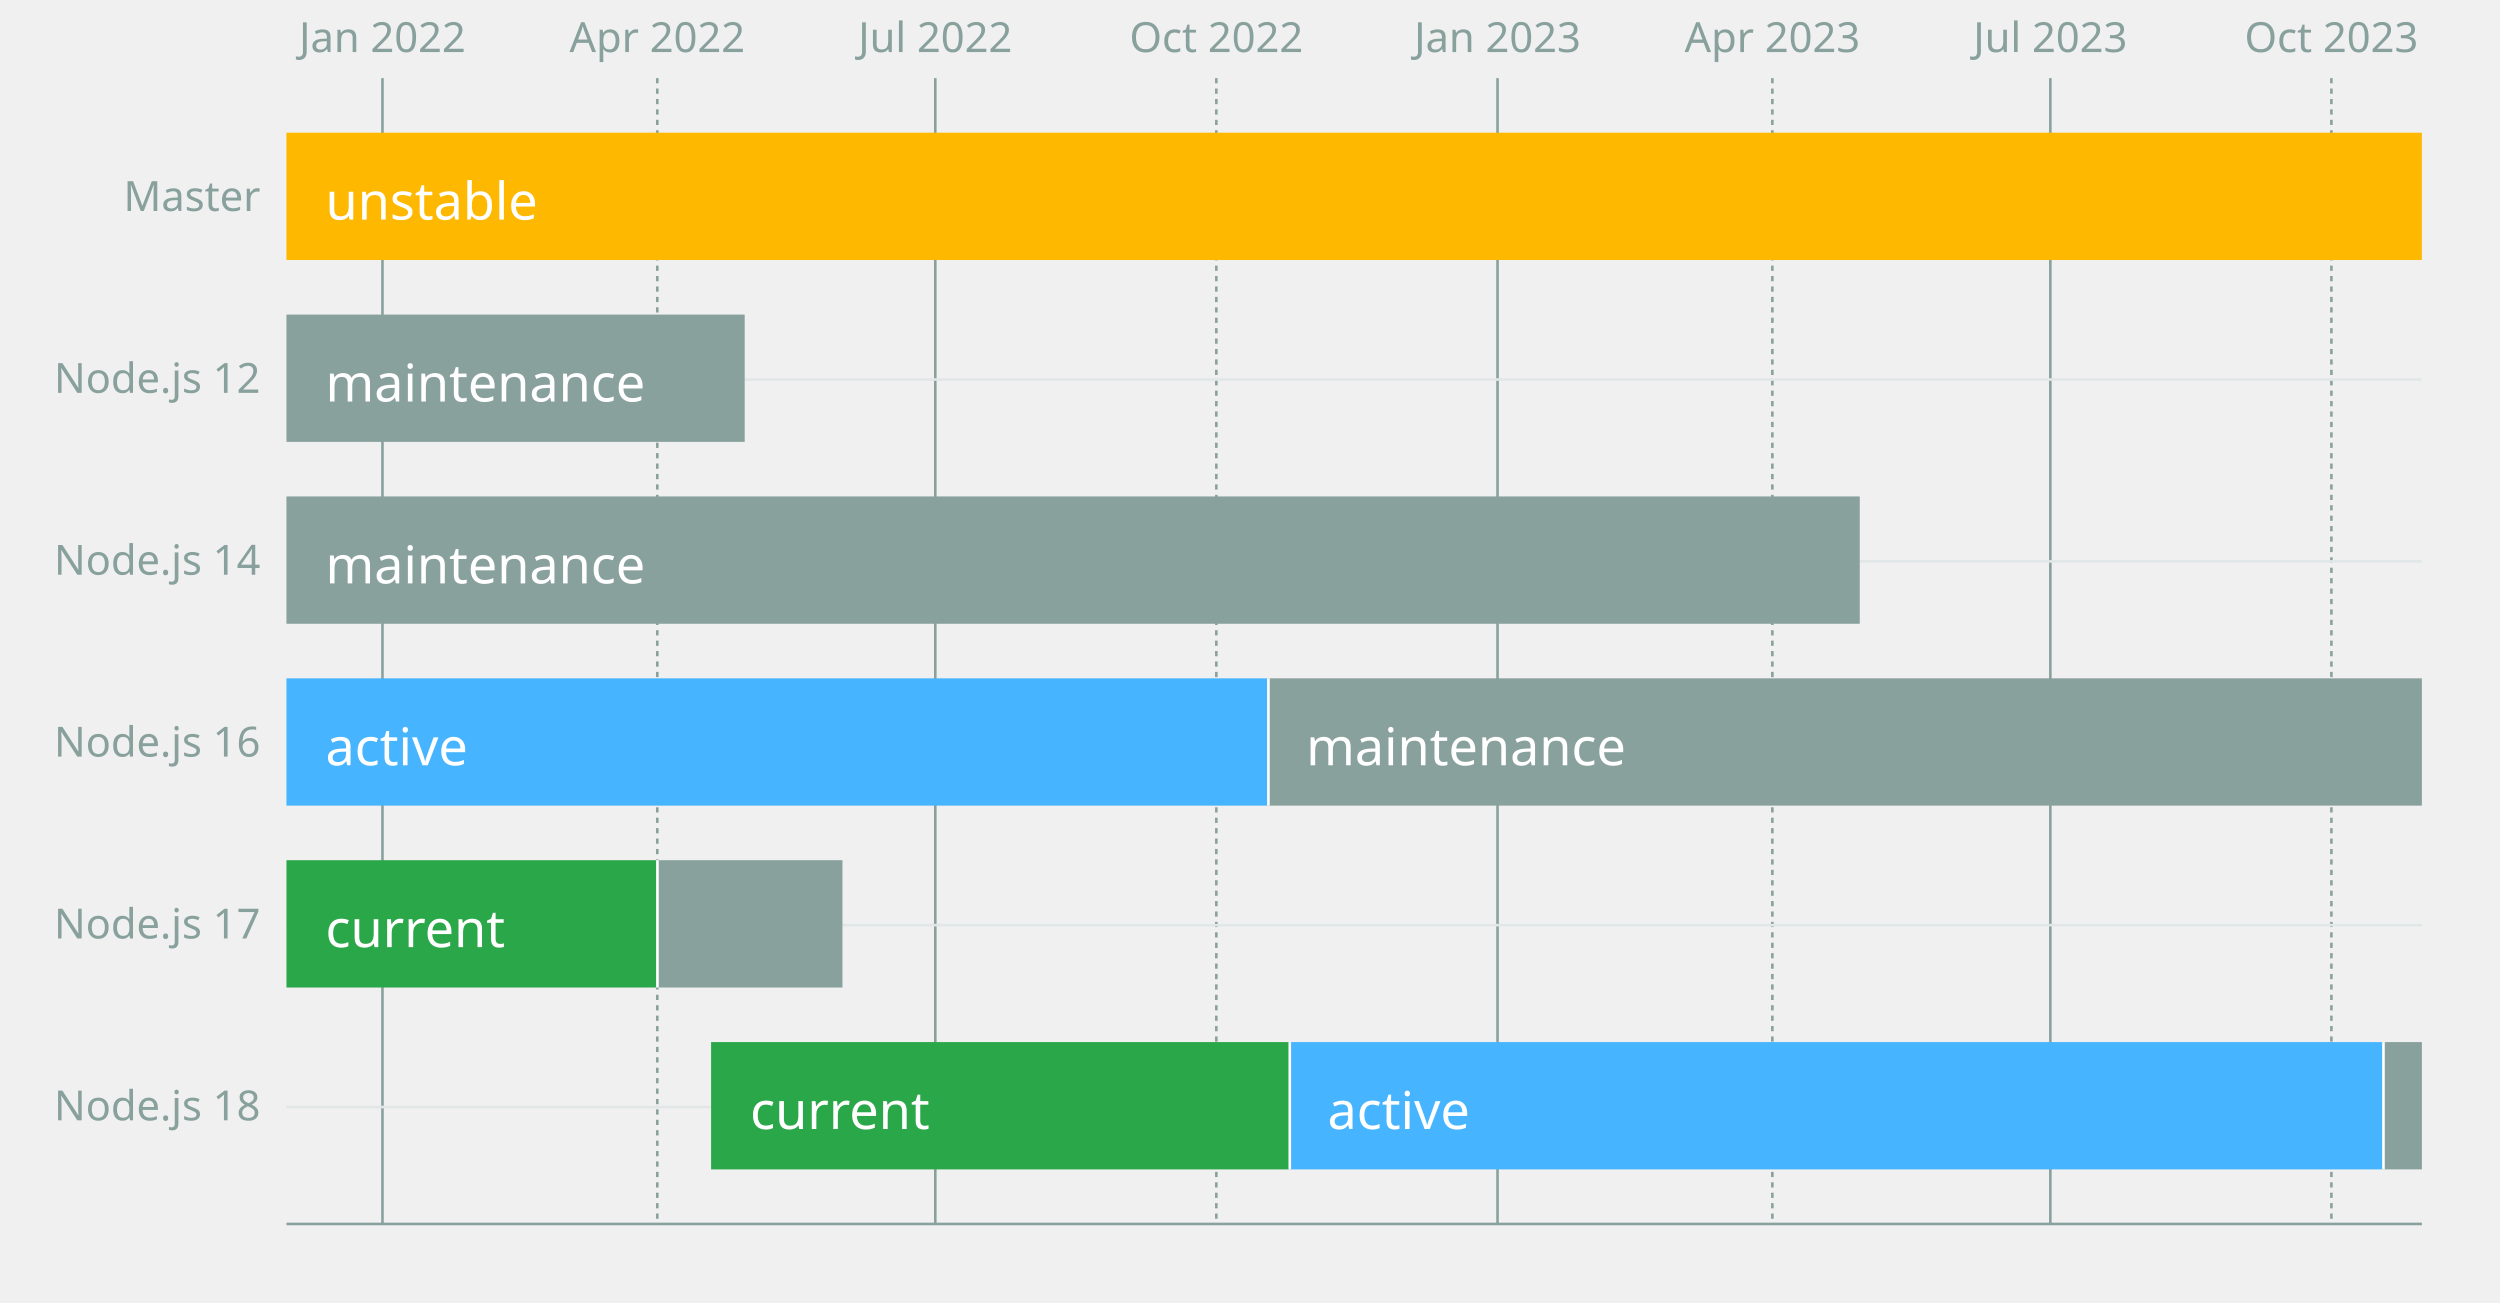
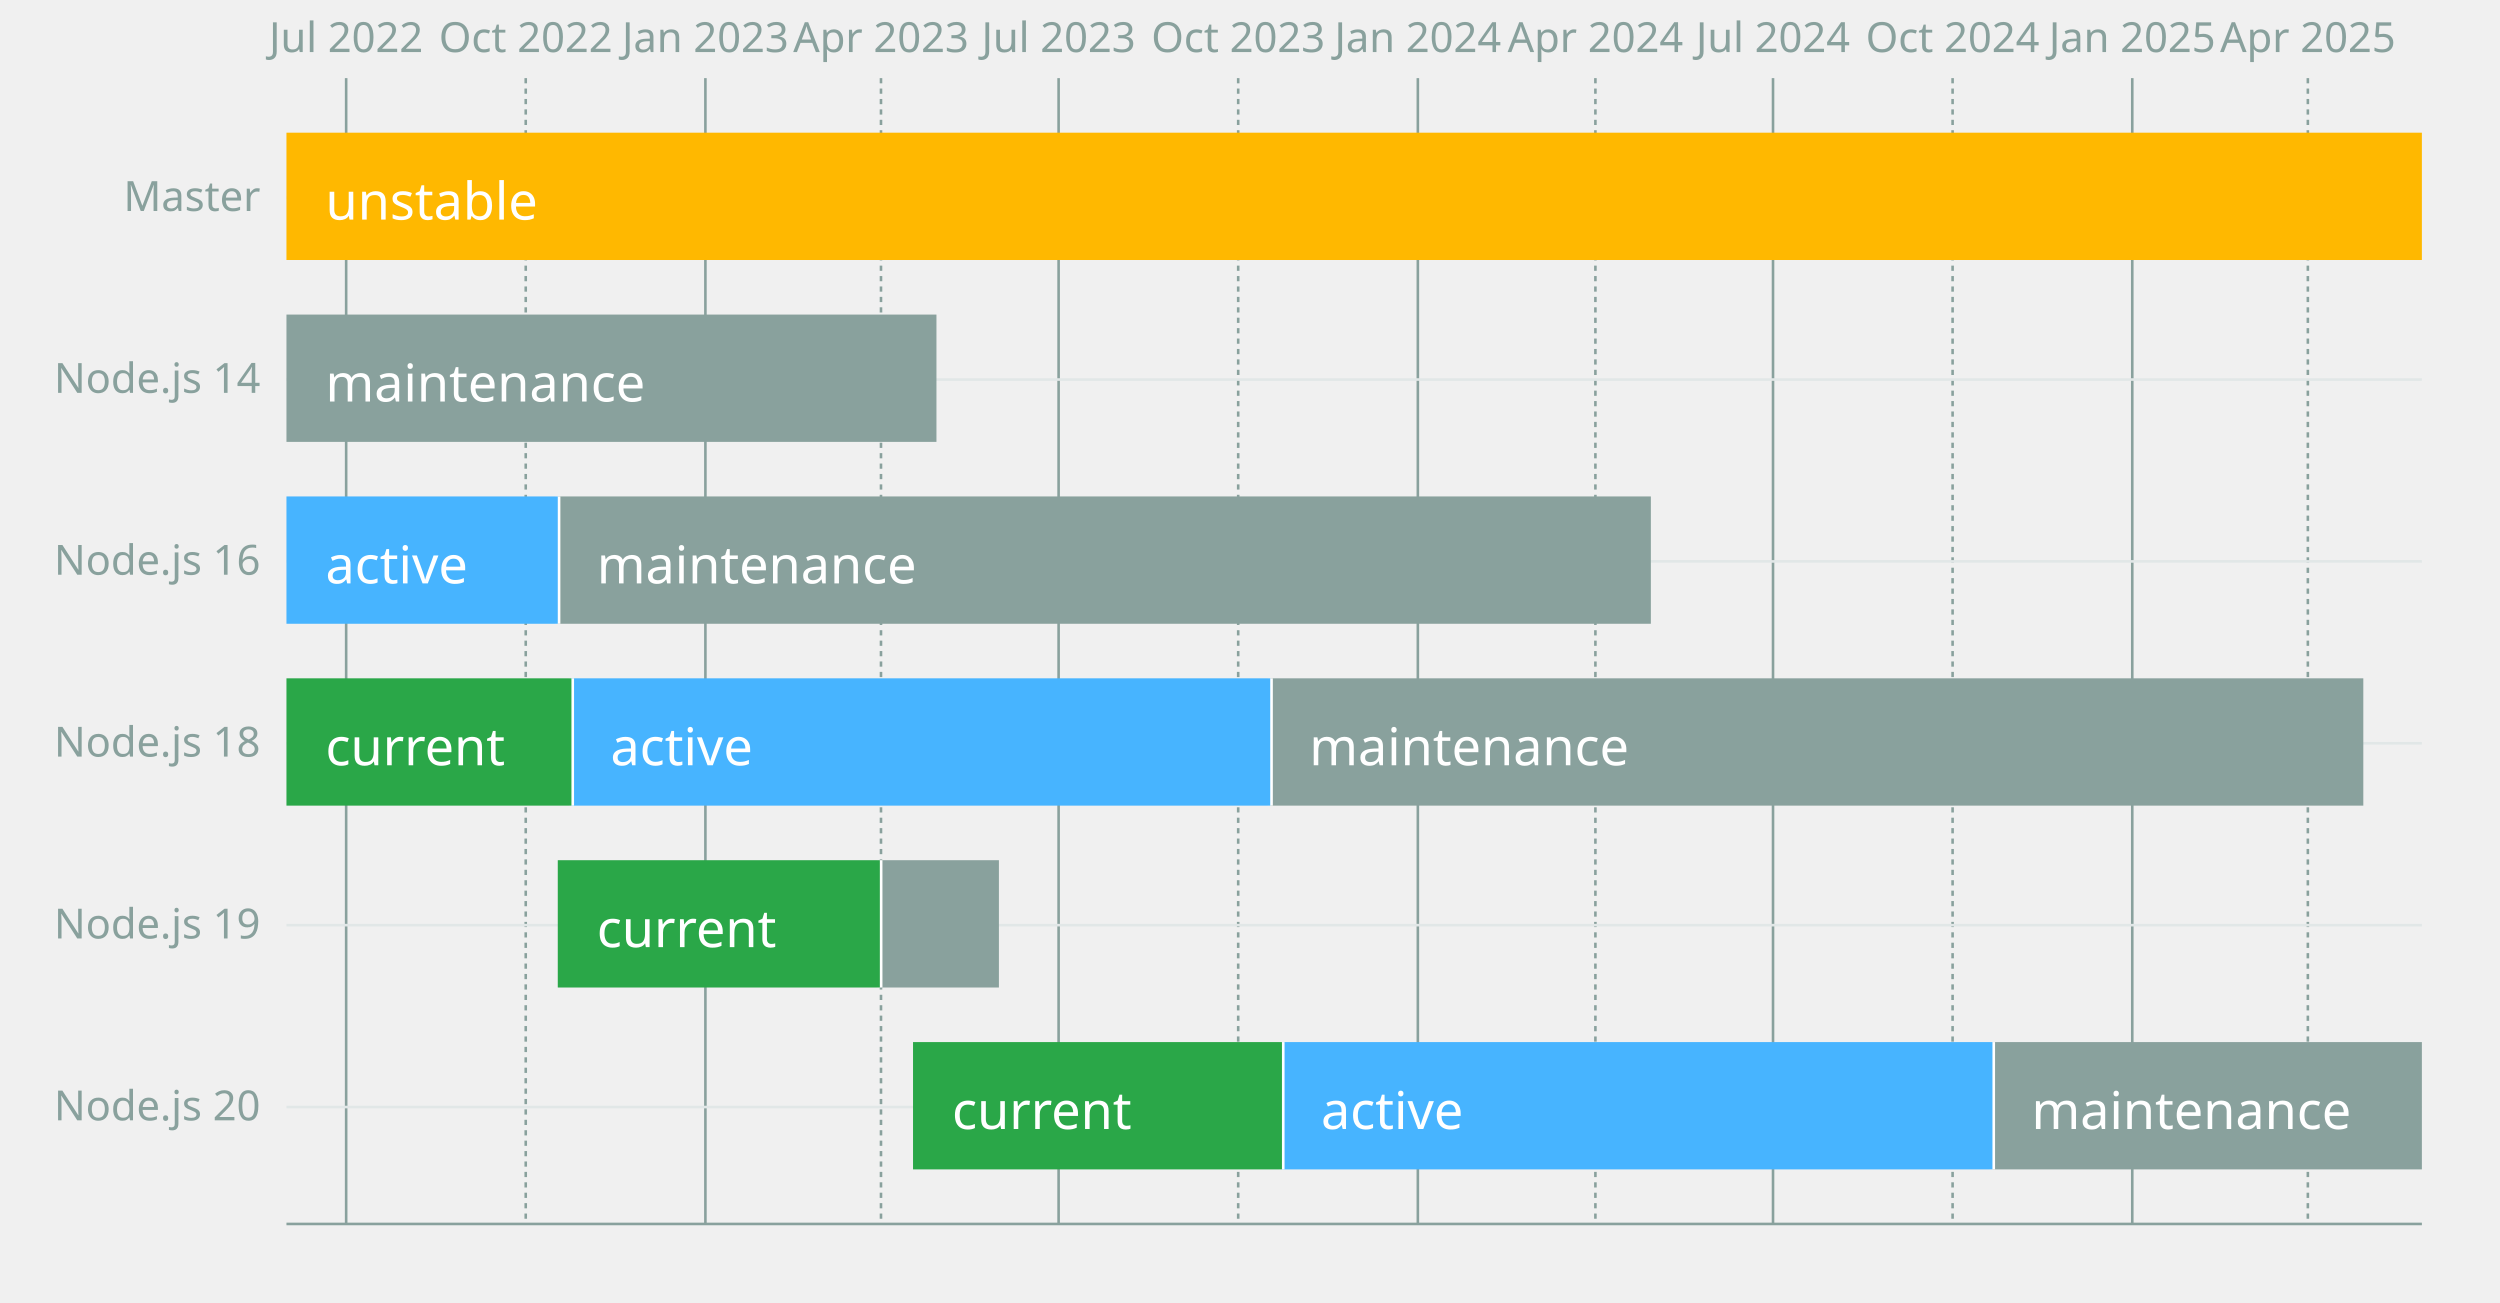
<svg xmlns="http://www.w3.org/2000/svg" width="960" height="500">
  <defs>
    <style>.current{fill:#2aa748}.active{fill:#47b4ff}.maintenance,.tick text{fill:#89a19d}.unstable{fill:#ffb800}.bar-join,.label{fill:#fff}.bar-join.current{display:none}.tick text{font:16px sans-serif}.axis--y .tick text{text-anchor:end}.label{font:20px sans-serif;font-weight:100;text-anchor:start;dominant-baseline:middle;text-transform:uppercase}</style>
  </defs>
  <g id="bar-container">
    <g class="axis axis--x" fill="none" font-size="10" font-family="sans-serif" text-anchor="middle">
      <g class="tick">
-         <path stroke="#89a19d" d="M.5 0v440" transform="translate(146.366 30)" />
-         <text fill="#000" x=".5" dy="-10" transform="translate(146.366 30)">Jan 2022</text>
+         <path stroke="#89a19d" d="M.5 0v440" transform="translate(132.424 30)" />
+         <text fill="#000" x=".5" dy="-10" transform="translate(132.424 30)">Jul 2022</text>
      </g>
      <g class="tick">
-         <path stroke="#89a19d" stroke-dasharray="2,2" d="M.5 0v440" transform="translate(251.897 30)" />
-         <text fill="#000" x=".5" dy="-10" transform="translate(251.897 30)">Apr 2022</text>
+         <path stroke="#89a19d" stroke-dasharray="2,2" d="M.5 0v440" transform="translate(201.382 30)" />
+         <text fill="#000" x=".5" dy="-10" transform="translate(201.382 30)">Oct 2022</text>
      </g>
      <g class="tick">
-         <path stroke="#89a19d" d="M.5 0v440" transform="translate(358.65 30)" />
-         <text fill="#000" x=".5" dy="-10" transform="translate(358.65 30)">Jul 2022</text>
+         <path stroke="#89a19d" d="M.5 0v440" transform="translate(270.371 30)" />
+         <text fill="#000" x=".5" dy="-10" transform="translate(270.371 30)">Jan 2023</text>
      </g>
      <g class="tick">
-         <path stroke="#89a19d" stroke-dasharray="2,2" d="M.5 0v440" transform="translate(466.575 30)" />
-         <text fill="#000" x=".5" dy="-10" transform="translate(466.575 30)">Oct 2022</text>
+         <path stroke="#89a19d" stroke-dasharray="2,2" d="M.5 0v440" transform="translate(337.799 30)" />
+         <text fill="#000" x=".5" dy="-10" transform="translate(337.799 30)">Apr 2023</text>
      </g>
      <g class="tick">
-         <path stroke="#89a19d" d="M.5 0v440" transform="translate(574.55 30)" />
-         <text fill="#000" x=".5" dy="-10" transform="translate(574.55 30)">Jan 2023</text>
+         <path stroke="#89a19d" d="M.5 0v440" transform="translate(406.007 30)" />
+         <text fill="#000" x=".5" dy="-10" transform="translate(406.007 30)">Jul 2023</text>
      </g>
      <g class="tick">
-         <path stroke="#89a19d" stroke-dasharray="2,2" d="M.5 0v440" transform="translate(680.08 30)" />
-         <text fill="#000" x=".5" dy="-10" transform="translate(680.08 30)">Apr 2023</text>
+         <path stroke="#89a19d" stroke-dasharray="2,2" d="M.5 0v440" transform="translate(474.965 30)" />
+         <text fill="#000" x=".5" dy="-10" transform="translate(474.965 30)">Oct 2023</text>
      </g>
      <g class="tick">
-         <path stroke="#89a19d" d="M.5 0v440" transform="translate(786.832 30)" />
-         <text fill="#000" x=".5" dy="-10" transform="translate(786.832 30)">Jul 2023</text>
+         <path stroke="#89a19d" d="M.5 0v440" transform="translate(543.954 30)" />
+         <text fill="#000" x=".5" dy="-10" transform="translate(543.954 30)">Jan 2024</text>
      </g>
      <g class="tick">
-         <path stroke="#89a19d" stroke-dasharray="2,2" d="M.5 0v440" transform="translate(894.758 30)" />
-         <text fill="#000" x=".5" dy="-10" transform="translate(894.758 30)">Oct 2023</text>
+         <path stroke="#89a19d" stroke-dasharray="2,2" d="M.5 0v440" transform="translate(612.131 30)" />
+         <text fill="#000" x=".5" dy="-10" transform="translate(612.131 30)">Apr 2024</text>
+       </g>
+       <g class="tick">
+         <path stroke="#89a19d" d="M.5 0v440" transform="translate(680.34 30)" />
+         <text fill="#000" x=".5" dy="-10" transform="translate(680.34 30)">Jul 2024</text>
+       </g>
+       <g class="tick">
+         <path stroke="#89a19d" stroke-dasharray="2,2" d="M.5 0v440" transform="translate(749.298 30)" />
+         <text fill="#000" x=".5" dy="-10" transform="translate(749.298 30)">Oct 2024</text>
+       </g>
+       <g class="tick">
+         <path stroke="#89a19d" d="M.5 0v440" transform="translate(818.287 30)" />
+         <text fill="#000" x=".5" dy="-10" transform="translate(818.287 30)">Jan 2025</text>
+       </g>
+       <g class="tick">
+         <path stroke="#89a19d" stroke-dasharray="2,2" d="M.5 0v440" transform="translate(885.715 30)" />
+         <text fill="#000" x=".5" dy="-10" transform="translate(885.715 30)">Apr 2025</text>
      </g>
    </g>
    <g class="axis axis--y" fill="none" font-size="10" font-family="sans-serif">
      <g class="tick">
        <path stroke="#e1e7e7" d="M0 .5h820" transform="translate(110 75.397)" />
        <text fill="#000" y=".5" dy=".32em" dx="-10" transform="translate(110 75.397)">Master</text>
      </g>
      <g class="tick">
        <path stroke="#e1e7e7" d="M0 .5h820" transform="translate(110 145.238)" />
-         <text fill="#000" y=".5" dy=".32em" dx="-10" transform="translate(110 145.238)">Node.js 12</text>
+         <text fill="#000" y=".5" dy=".32em" dx="-10" transform="translate(110 145.238)">Node.js 14</text>
      </g>
      <g class="tick">
        <path stroke="#e1e7e7" d="M0 .5h820" transform="translate(110 215.08)" />
-         <text fill="#000" y=".5" dy=".32em" dx="-10" transform="translate(110 215.08)">Node.js 14</text>
+         <text fill="#000" y=".5" dy=".32em" dx="-10" transform="translate(110 215.08)">Node.js 16</text>
      </g>
      <g class="tick">
        <path stroke="#e1e7e7" d="M0 .5h820" transform="translate(110 284.92)" />
-         <text fill="#000" y=".5" dy=".32em" dx="-10" transform="translate(110 284.92)">Node.js 16</text>
+         <text fill="#000" y=".5" dy=".32em" dx="-10" transform="translate(110 284.92)">Node.js 18</text>
      </g>
      <g class="tick">
        <path stroke="#e1e7e7" d="M0 .5h820" transform="translate(110 354.762)" />
-         <text fill="#000" y=".5" dy=".32em" dx="-10" transform="translate(110 354.762)">Node.js 17</text>
+         <text fill="#000" y=".5" dy=".32em" dx="-10" transform="translate(110 354.762)">Node.js 19</text>
      </g>
      <g class="tick">
        <path stroke="#e1e7e7" d="M0 .5h820" transform="translate(110 424.603)" />
-         <text fill="#000" y=".5" dy=".32em" dx="-10" transform="translate(110 424.603)">Node.js 18</text>
+         <text fill="#000" y=".5" dy=".32em" dx="-10" transform="translate(110 424.603)">Node.js 20</text>
      </g>
      <path stroke="#89a19d" d="M0 440h820" transform="translate(110 30)" />
    </g>
    <path class="bar unstable" d="M0 20.952h820v48.889H0z" transform="translate(110 30)" />
    <text class="label" x="15" y="47.397" style="opacity:1" transform="translate(110 30)">unstable</text>
-     <path class="bar maintenance" d="M0 90.794h175.966v48.889H0z" transform="translate(110 30)" />
+     <path class="bar maintenance" d="M0 90.794h249.598v48.889H0z" transform="translate(110 30)" />
    <text class="label" x="15" y="117.238" style="opacity:1" transform="translate(110 30)">maintenance</text>
-     <path class="bar maintenance" d="M0 160.635h604.149v48.889H0z" transform="translate(110 30)" />
-     <text class="label" x="15" y="187.079" style="opacity:1" transform="translate(110 30)">maintenance</text>
-     <path class="bar maintenance" d="M376.567 230.476H820v48.889H376.567z" transform="translate(110 30)" />
-     <path class="bar-join maintenance" style="opacity:1" d="M375.567 230.476h2v48.889h-2z" transform="translate(110 30)" />
-     <text class="label" x="391.567" y="256.921" style="opacity:1" transform="translate(110 30)">maintenance</text>
-     <path class="bar active" d="M0 230.476h376.567v48.889H0z" transform="translate(110 30)" />
-     <text class="label" x="15" y="256.921" style="opacity:1" transform="translate(110 30)">active</text>
-     <path class="bar maintenance" d="M141.946 300.317h71.559v48.889h-71.559z" transform="translate(110 30)" />
-     <path class="bar-join maintenance" style="opacity:1" d="M140.946 300.317h2v48.889h-2z" transform="translate(110 30)" />
-     <path class="bar current" d="M0 300.317h141.946v48.889H0z" transform="translate(110 30)" />
-     <text class="label" x="15" y="326.762" style="opacity:1" transform="translate(110 30)">current</text>
-     <path class="bar maintenance" d="M804.75 370.159H820v48.889h-15.25z" transform="translate(110 30)" />
-     <path class="bar-join maintenance" style="opacity:1" d="M803.75 370.159h2v48.889h-2z" transform="translate(110 30)" />
-     <path class="bar active" d="M384.778 370.159h419.971v48.889H384.778z" transform="translate(110 30)" />
-     <path class="bar-join active" style="opacity:1" d="M383.778 370.159h2v48.889h-2z" transform="translate(110 30)" />
-     <text class="label" x="399.778" y="396.603" style="opacity:1" transform="translate(110 30)">active</text>
-     <path class="bar current" d="M163.062 370.159h221.717v48.889H163.062z" transform="translate(110 30)" />
-     <text class="label" x="178.062" y="396.603" style="opacity:1" transform="translate(110 30)">current</text>
+     <path class="bar maintenance" d="M104.186 160.635H523.93v48.889H104.186z" transform="translate(110 30)" />
+     <path class="bar-join maintenance" style="opacity:1" d="M103.186 160.635h2v48.889h-2z" transform="translate(110 30)" />
+     <text class="label" x="119.186" y="187.079" style="opacity:1" transform="translate(110 30)">maintenance</text>
+     <path class="bar active" d="M0 160.635h104.186v48.889H0z" transform="translate(110 30)" />
+     <text class="label" x="15" y="187.079" style="opacity:1" transform="translate(110 30)">active</text>
+     <path class="bar maintenance" d="M377.77 230.476h419.744v48.889H377.77z" transform="translate(110 30)" />
+     <path class="bar-join maintenance" style="opacity:1" d="M376.77 230.476h2v48.889h-2z" transform="translate(110 30)" />
+     <text class="label" x="392.77" y="256.921" style="opacity:1" transform="translate(110 30)">maintenance</text>
+     <path class="bar active" d="M109.433 230.476h268.336v48.889H109.433z" transform="translate(110 30)" />
+     <path class="bar-join active" style="opacity:1" d="M108.433 230.476h2v48.889h-2z" transform="translate(110 30)" />
+     <text class="label" x="124.433" y="256.921" style="opacity:1" transform="translate(110 30)">active</text>
+     <path class="bar current" d="M0 230.476h109.433v48.889H0z" transform="translate(110 30)" />
+     <text class="label" x="15" y="256.921" style="opacity:1" transform="translate(110 30)">current</text>
+     <path class="bar maintenance" d="M227.861 300.317h45.722v48.889h-45.722z" transform="translate(110 30)" />
+     <path class="bar-join maintenance" style="opacity:1" d="M226.861 300.317h2v48.889h-2z" transform="translate(110 30)" />
+     <path class="bar current" d="M104.186 300.317h123.675v48.889H104.186z" transform="translate(110 30)" />
+     <text class="label" x="119.186" y="326.762" style="opacity:1" transform="translate(110 30)">current</text>
+     <path class="bar maintenance" d="M655.101 370.159H820v48.889H655.101z" transform="translate(110 30)" />
+     <path class="bar-join maintenance" style="opacity:1" d="M654.101 370.159h2v48.889h-2z" transform="translate(110 30)" />
+     <text class="label" x="670.101" y="396.603" style="opacity:1" transform="translate(110 30)">maintenance</text>
+     <path class="bar active" d="M382.267 370.159h272.834v48.889H382.267z" transform="translate(110 30)" />
+     <path class="bar-join active" style="opacity:1" d="M381.267 370.159h2v48.889h-2z" transform="translate(110 30)" />
+     <text class="label" x="397.267" y="396.603" style="opacity:1" transform="translate(110 30)">active</text>
+     <path class="bar current" d="M240.603 370.159h141.664v48.889H240.603z" transform="translate(110 30)" />
+     <text class="label" x="255.603" y="396.603" style="opacity:1" transform="translate(110 30)">current</text>
  </g>
</svg>
